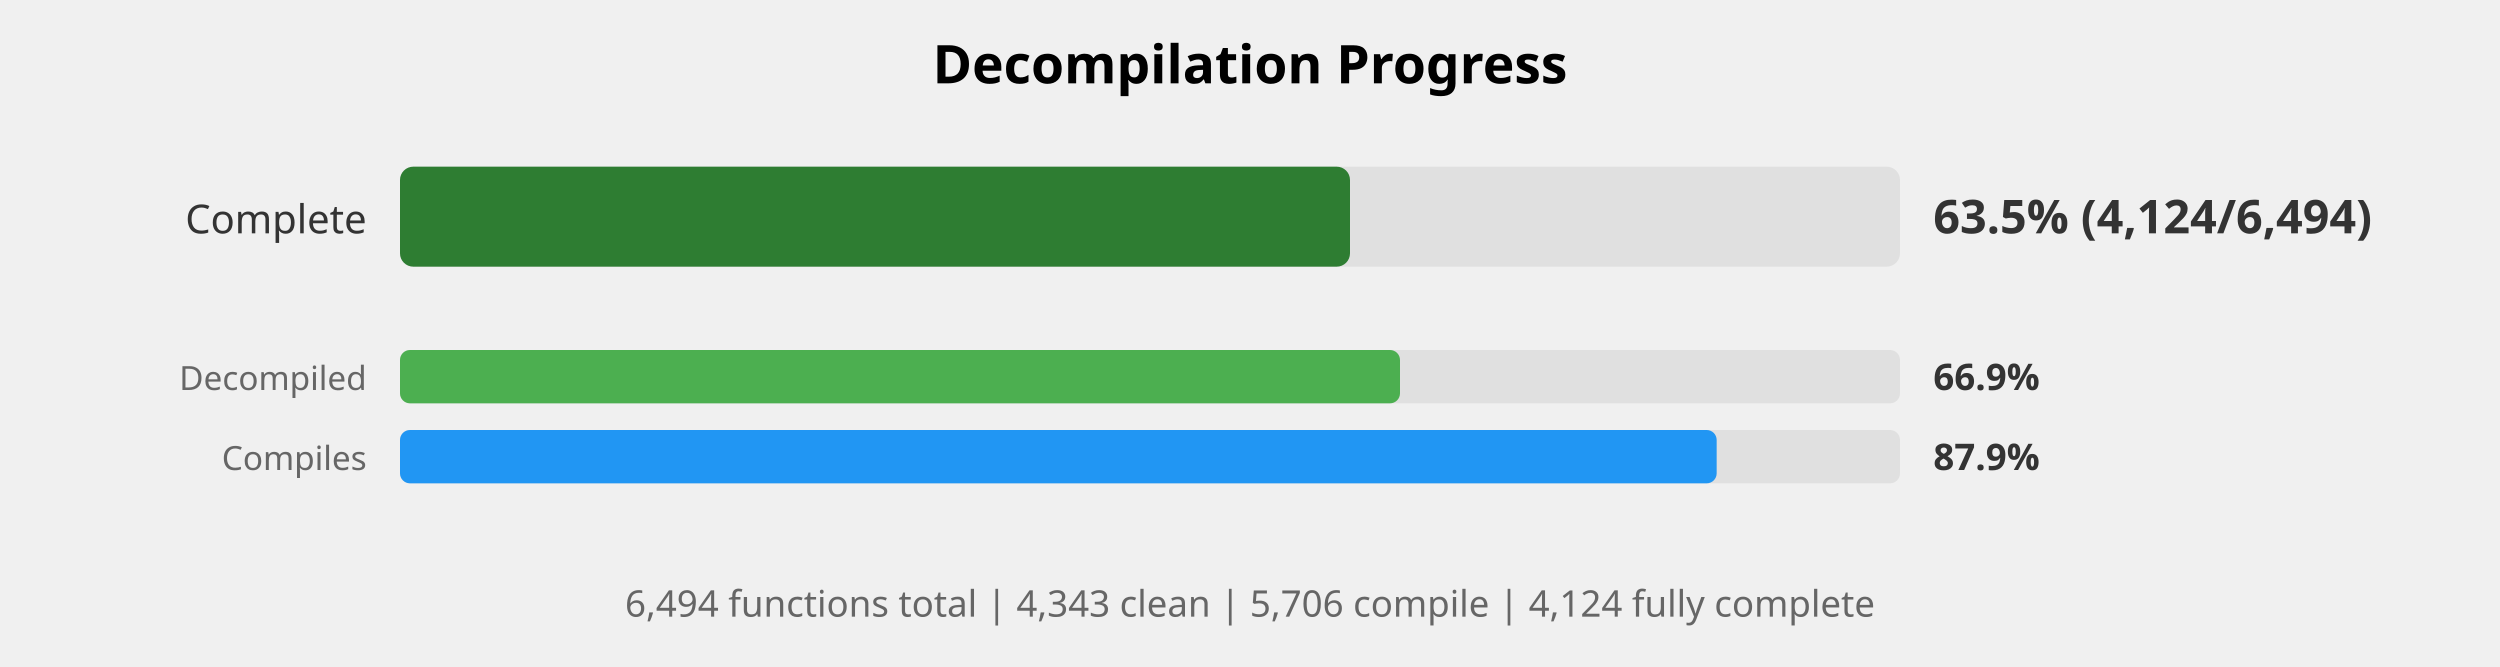
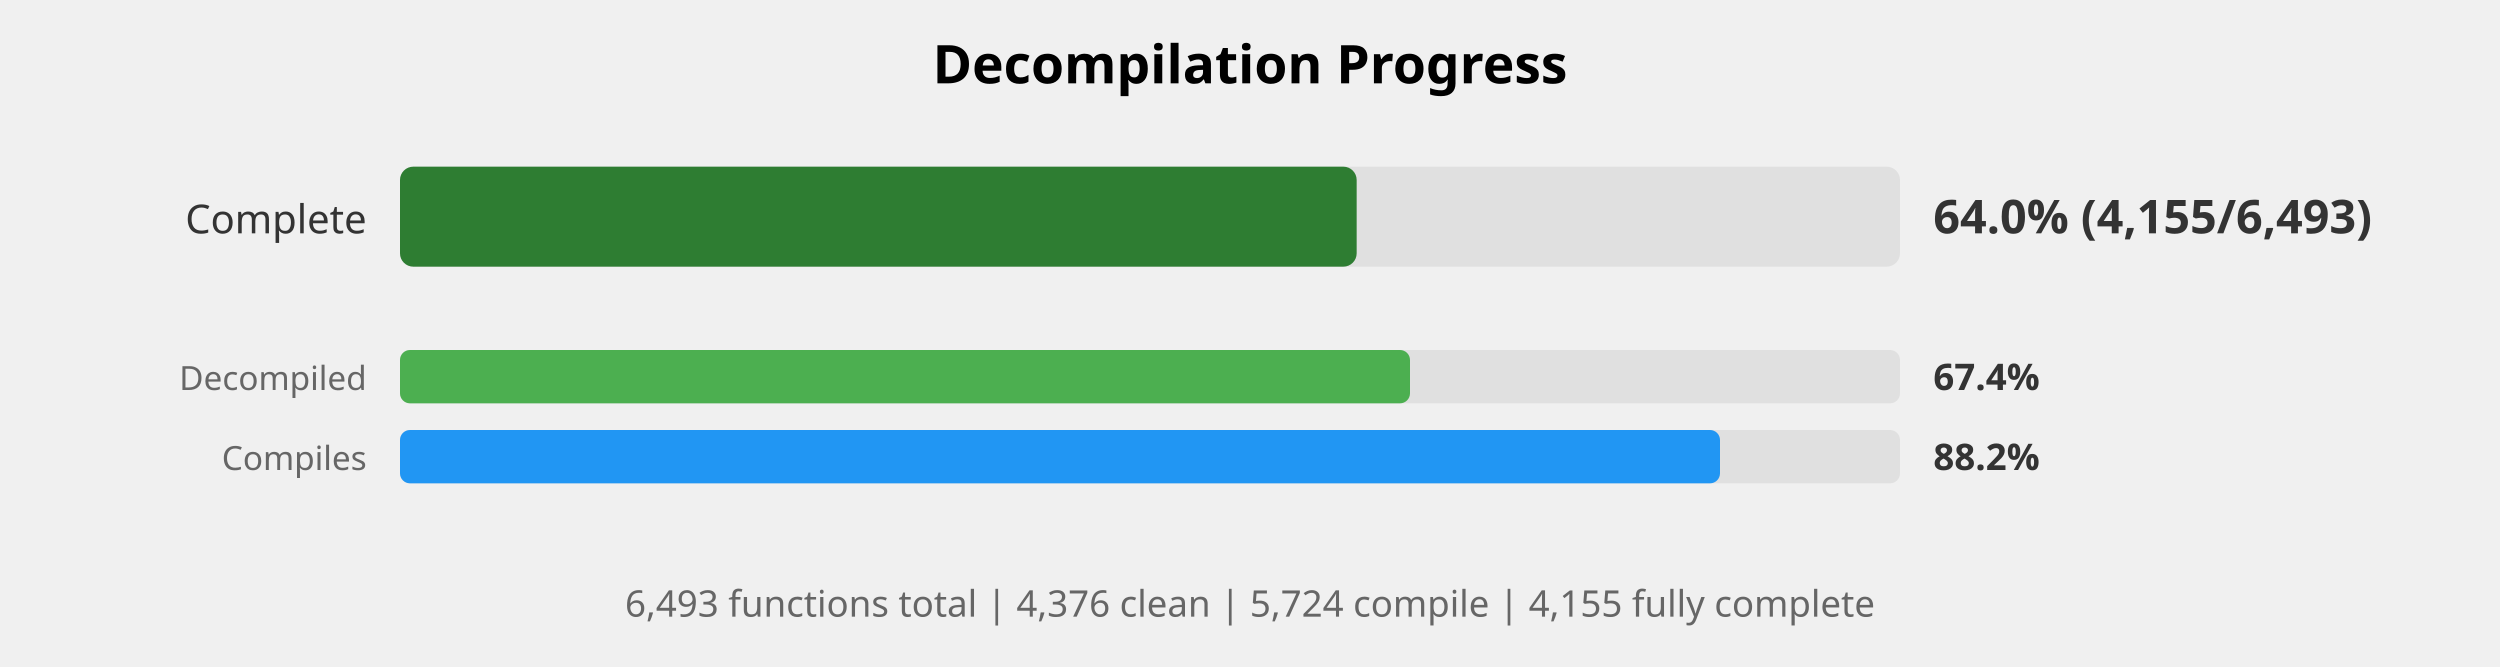
<svg xmlns="http://www.w3.org/2000/svg" width="750" height="200" viewBox="0 0 750 200">
  <style>
    .title { font: bold 16px sans-serif; }
    .label { font: 12px sans-serif; fill: #333; }
    .small-label { font: 10px sans-serif; fill: #666; }
    .percent { font: bold 14px sans-serif; fill: #333; }
    .small-percent { font: bold 11px sans-serif; fill: #333; }
    .summary { font: 11px sans-serif; fill: #666; }
  </style>
  <rect width="100%%" height="100%%" fill="white" />
  <text x="375" y="25" class="title" text-anchor="middle">Decompilation Progress</text>
  <text x="110" y="70" class="label" text-anchor="end">Complete</text>
  <rect x="120" y="50" width="450" height="30" fill="#E0E0E0" rx="4" />
-   <rect x="120" y="50" width="285" height="30" fill="#2E7D32" rx="4" />
-   <text x="580" y="70" class="percent">63.5% (4,124/6,494)</text>
+   <rect x="120" y="50" width="287" height="30" fill="#2E7D32" rx="4" />
+   <text x="580" y="70" class="percent">64.0% (4,155/6,493)</text>
  <text x="110" y="117" class="small-label" text-anchor="end">Decompiled</text>
  <rect x="120" y="105" width="450" height="16" fill="#E0E0E0" rx="3" />
-   <rect x="120" y="105" width="300" height="16" fill="#4CAF50" rx="3" />
-   <text x="580" y="117" class="small-percent">66.9%</text>
+   <rect x="120" y="105" width="303" height="16" fill="#4CAF50" rx="3" />
+   <text x="580" y="117" class="small-percent">67.4%</text>
  <text x="110" y="141" class="small-label" text-anchor="end">Compiles</text>
  <rect x="120" y="129" width="450" height="16" fill="#E0E0E0" rx="3" />
-   <rect x="120" y="129" width="395" height="16" fill="#2196F3" rx="3" />
-   <text x="580" y="141" class="small-percent">87.9%</text>
+   <rect x="120" y="129" width="396" height="16" fill="#2196F3" rx="3" />
+   <text x="580" y="141" class="small-percent">88.2%</text>
  <text x="375" y="185" class="summary" text-anchor="middle">
-     6,494 functions total | 4,343 clean | 5,706 compile | 4,124 fully complete
+     6,493 functions total | 4,376 clean | 5,724 compile | 4,155 fully complete
  </text>
</svg>
